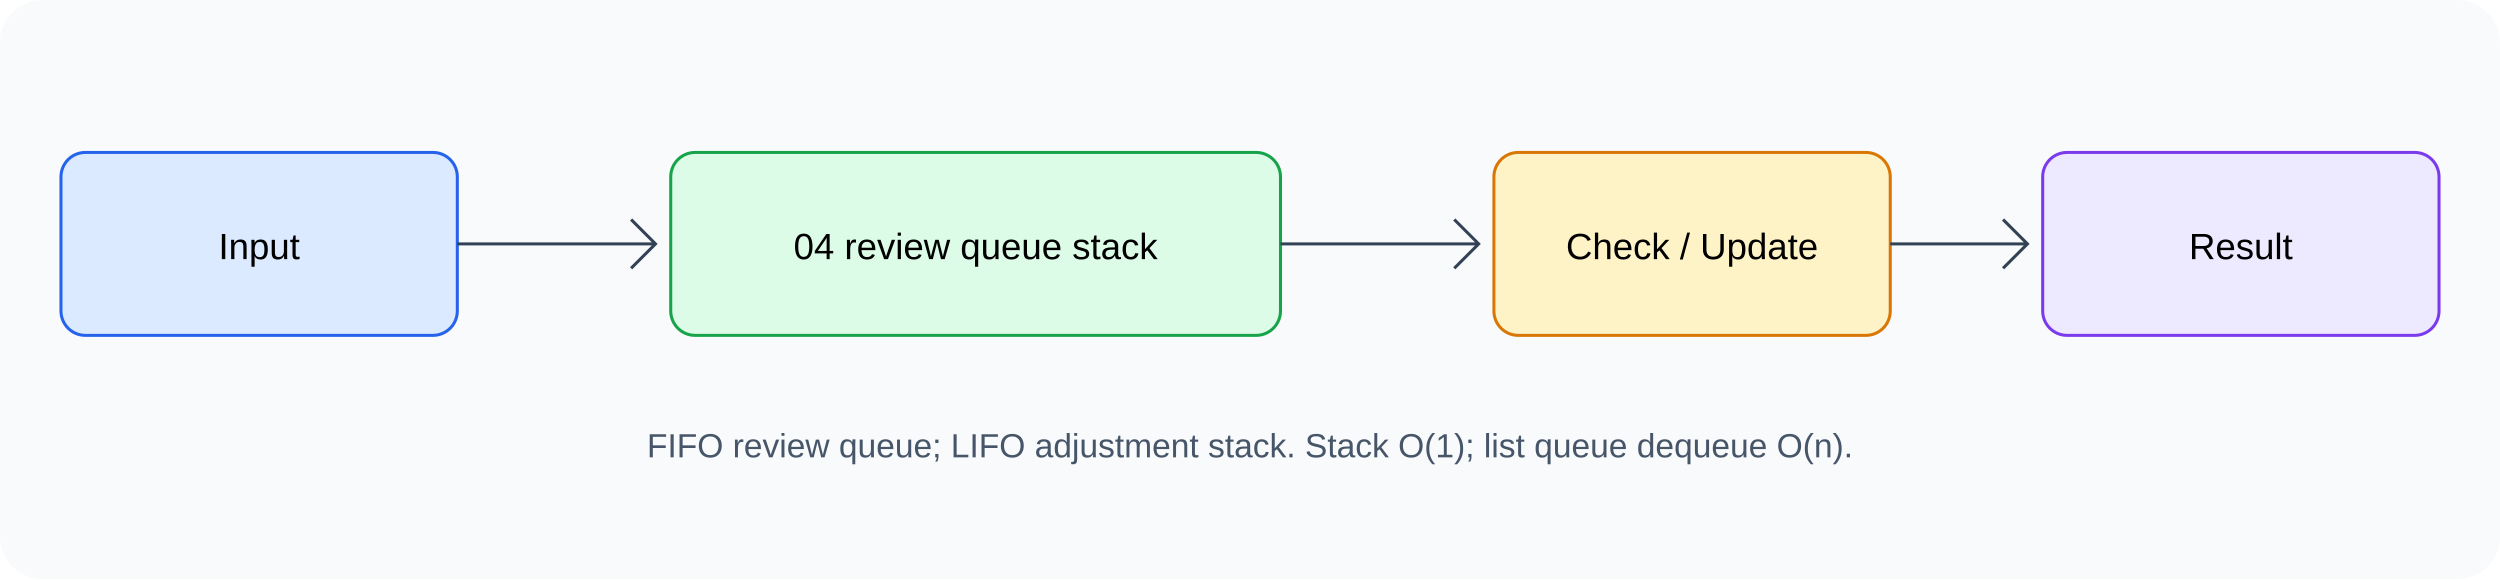
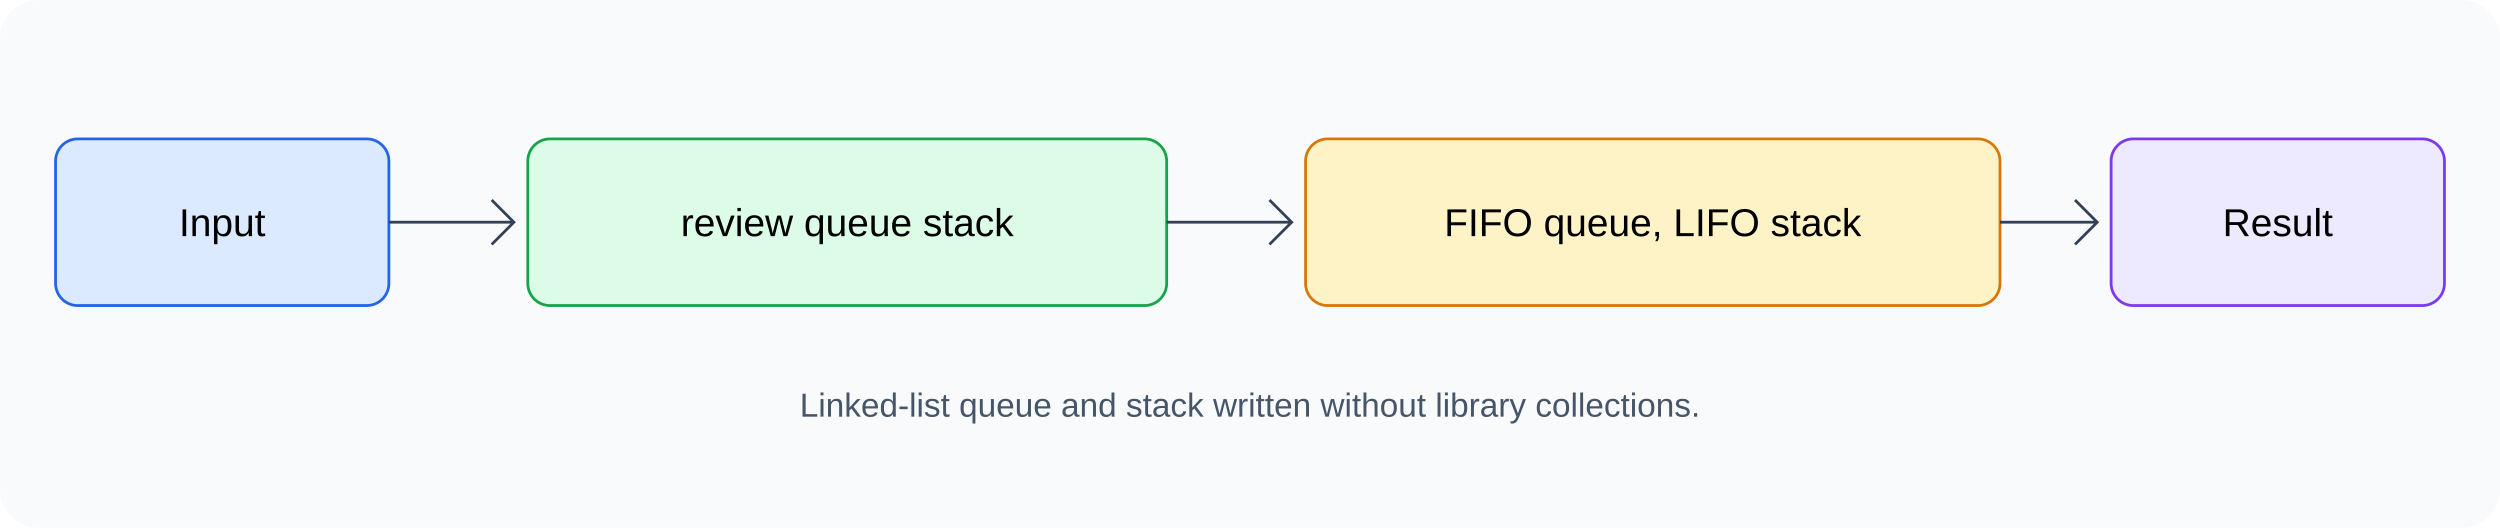
- <svg xmlns="http://www.w3.org/2000/svg" width="820" height="190">
-   <rect width="820" height="190" rx="14" fill="#f8fafc" />
-   <g font-family="Arial" text-anchor="middle">
-     <rect x="20" y="50" width="130" height="60" rx="8" fill="#dbeafe" stroke="#2563eb" />
-     <text x="85" y="85">Input</text>
-     <path d="M150 80h65m-8-8 8 8-8 8" stroke="#334155" fill="none" />
-     <rect x="220" y="50" width="200" height="60" rx="8" fill="#dcfce7" stroke="#16a34a" />
-     <text x="320" y="85">04 review queue stack</text>
-     <path d="M420 80h65m-8-8 8 8-8 8" stroke="#334155" fill="none" />
-     <rect x="490" y="50" width="130" height="60" rx="8" fill="#fef3c7" stroke="#d97706" />
-     <text x="555" y="85">Check / Update</text>
-     <path d="M620 80h45m-8-8 8 8-8 8" stroke="#334155" fill="none" />
-     <rect x="670" y="50" width="130" height="60" rx="8" fill="#ede9fe" stroke="#7c3aed" />
-     <text x="735" y="85">Result</text>
-     <text x="410" y="150" font-size="11" fill="#475569">FIFO review queue; LIFO adjustment stack. Stack O(1); list queue dequeue O(n).</text>
+ <svg xmlns="http://www.w3.org/2000/svg" width="900" height="190">
+   <rect width="900" height="190" rx="14" fill="#f8fafc" />
+   <g font-family="Arial" font-size="14" text-anchor="middle">
+     <rect x="20" y="50" width="120" height="60" rx="8" fill="#dbeafe" stroke="#2563eb" />
+     <text x="80" y="85">Input</text>
+     <path d="M140 80h45m-8-8 8 8-8 8" stroke="#334155" fill="none" />
+     <rect x="190" y="50" width="230" height="60" rx="8" fill="#dcfce7" stroke="#16a34a" />
+     <text x="305" y="85">review queue stack</text>
+     <path d="M420 80h45m-8-8 8 8-8 8" stroke="#334155" fill="none" />
+     <rect x="470" y="50" width="250" height="60" rx="8" fill="#fef3c7" stroke="#d97706" />
+     <text x="595" y="85">FIFO queue, LIFO stack</text>
+     <path d="M720 80h35m-8-8 8 8-8 8" stroke="#334155" fill="none" />
+     <rect x="760" y="50" width="120" height="60" rx="8" fill="#ede9fe" stroke="#7c3aed" />
+     <text x="820" y="85">Result</text>
+     <text x="450" y="150" font-size="12" fill="#475569">Linked-list queue and stack written without library collections.</text>
  </g>
</svg>
